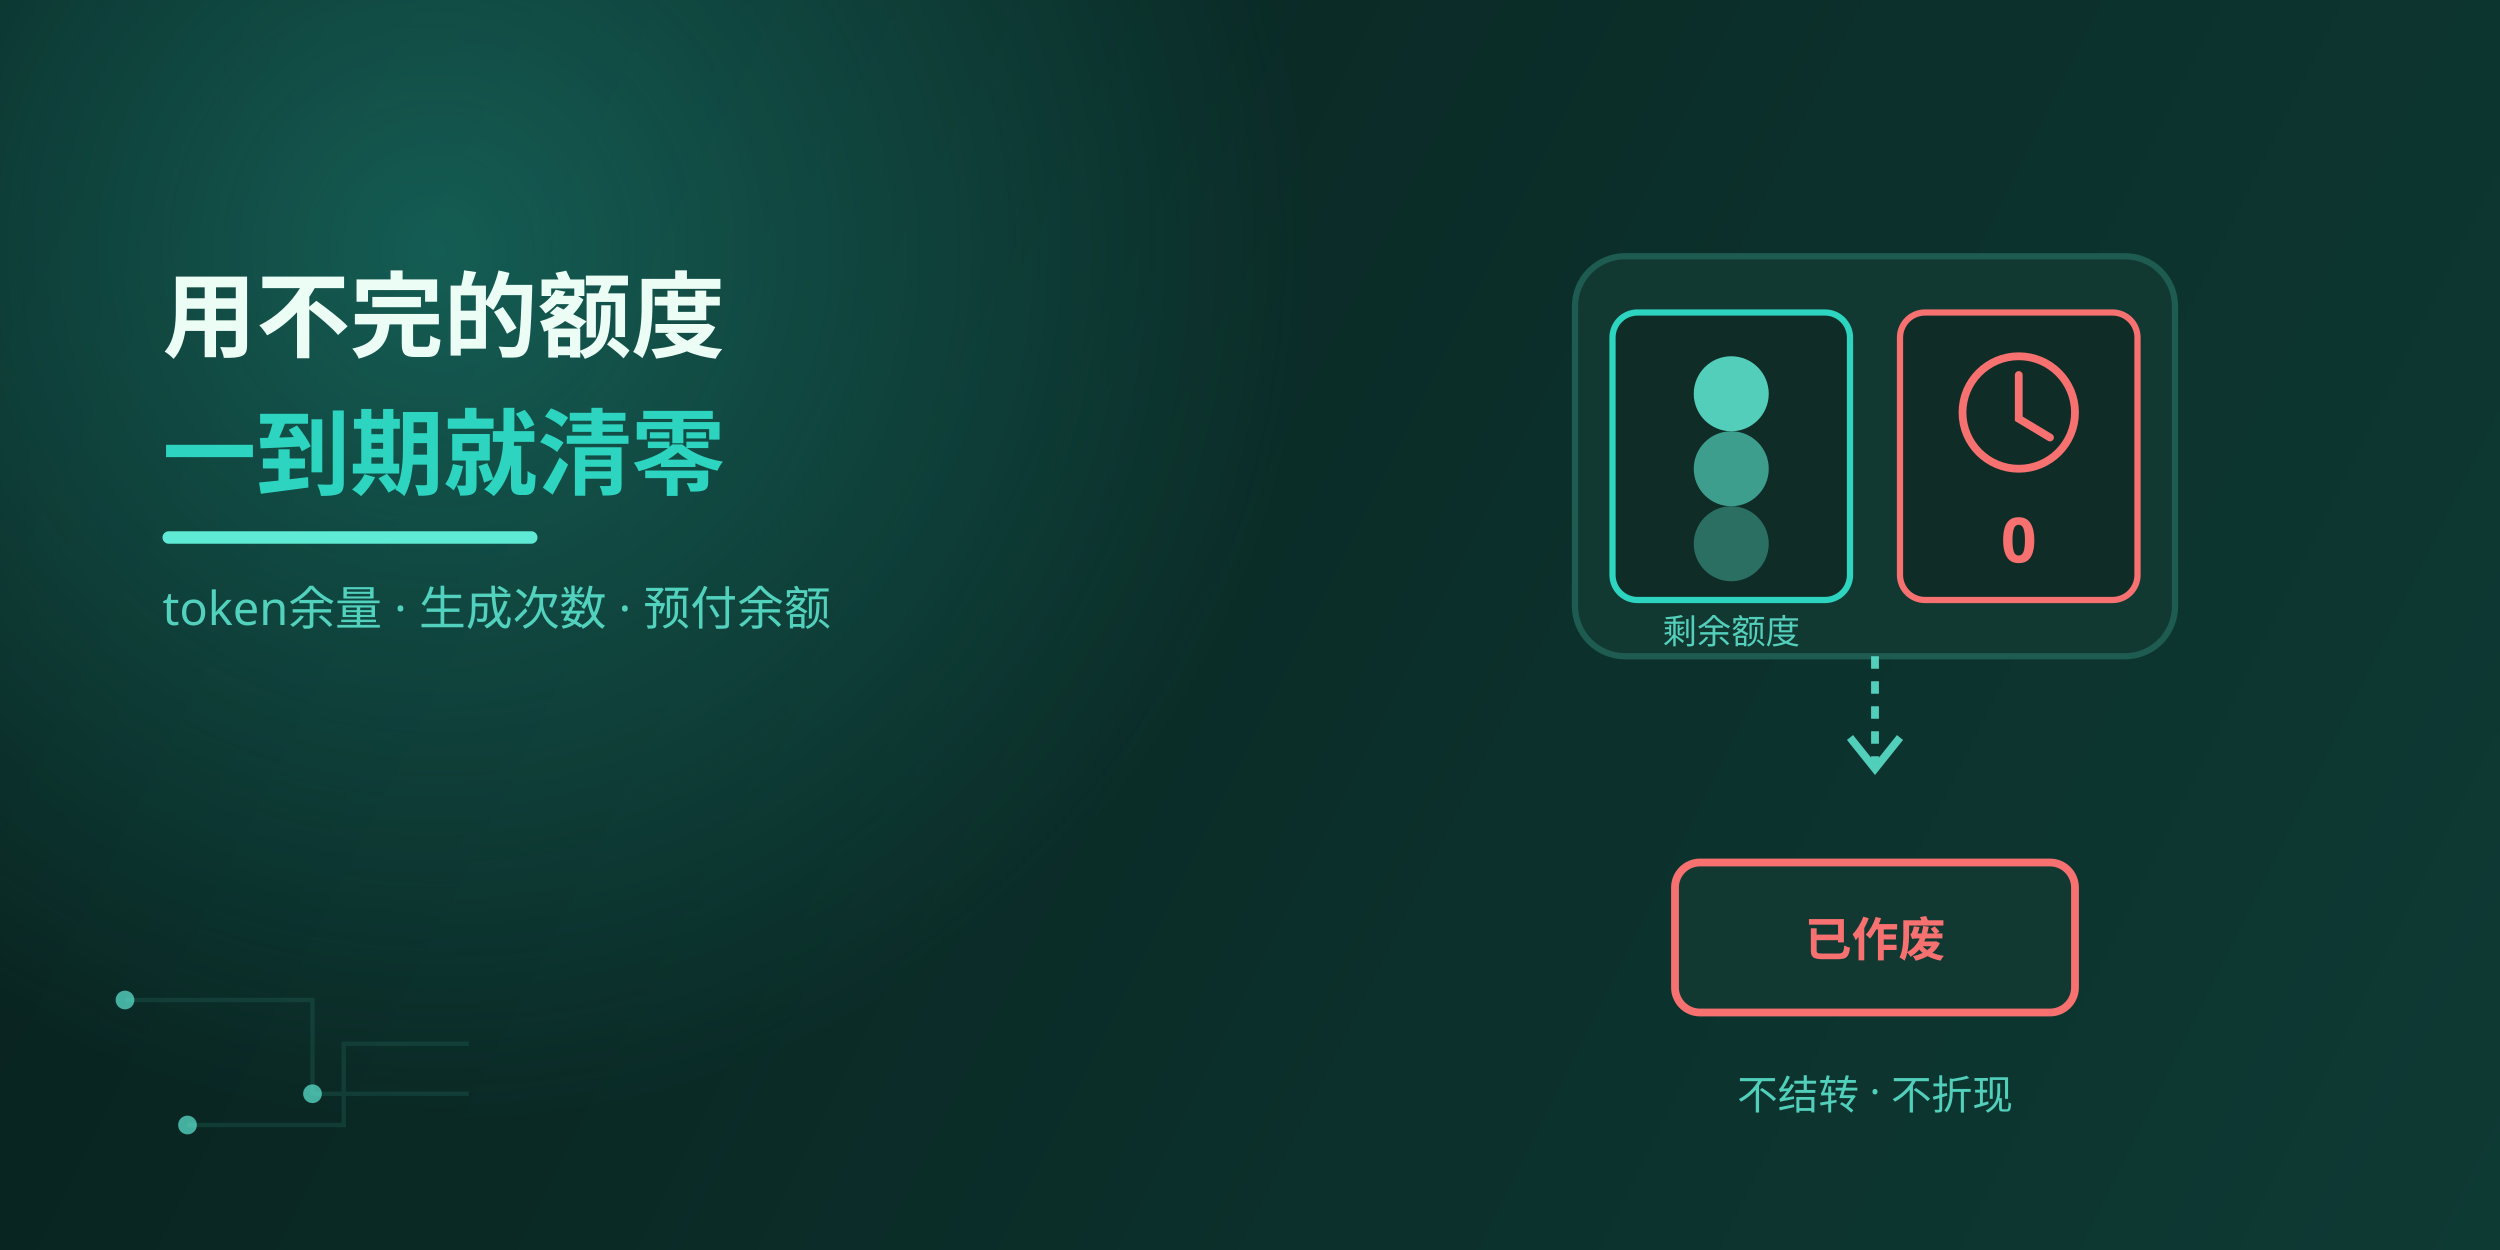
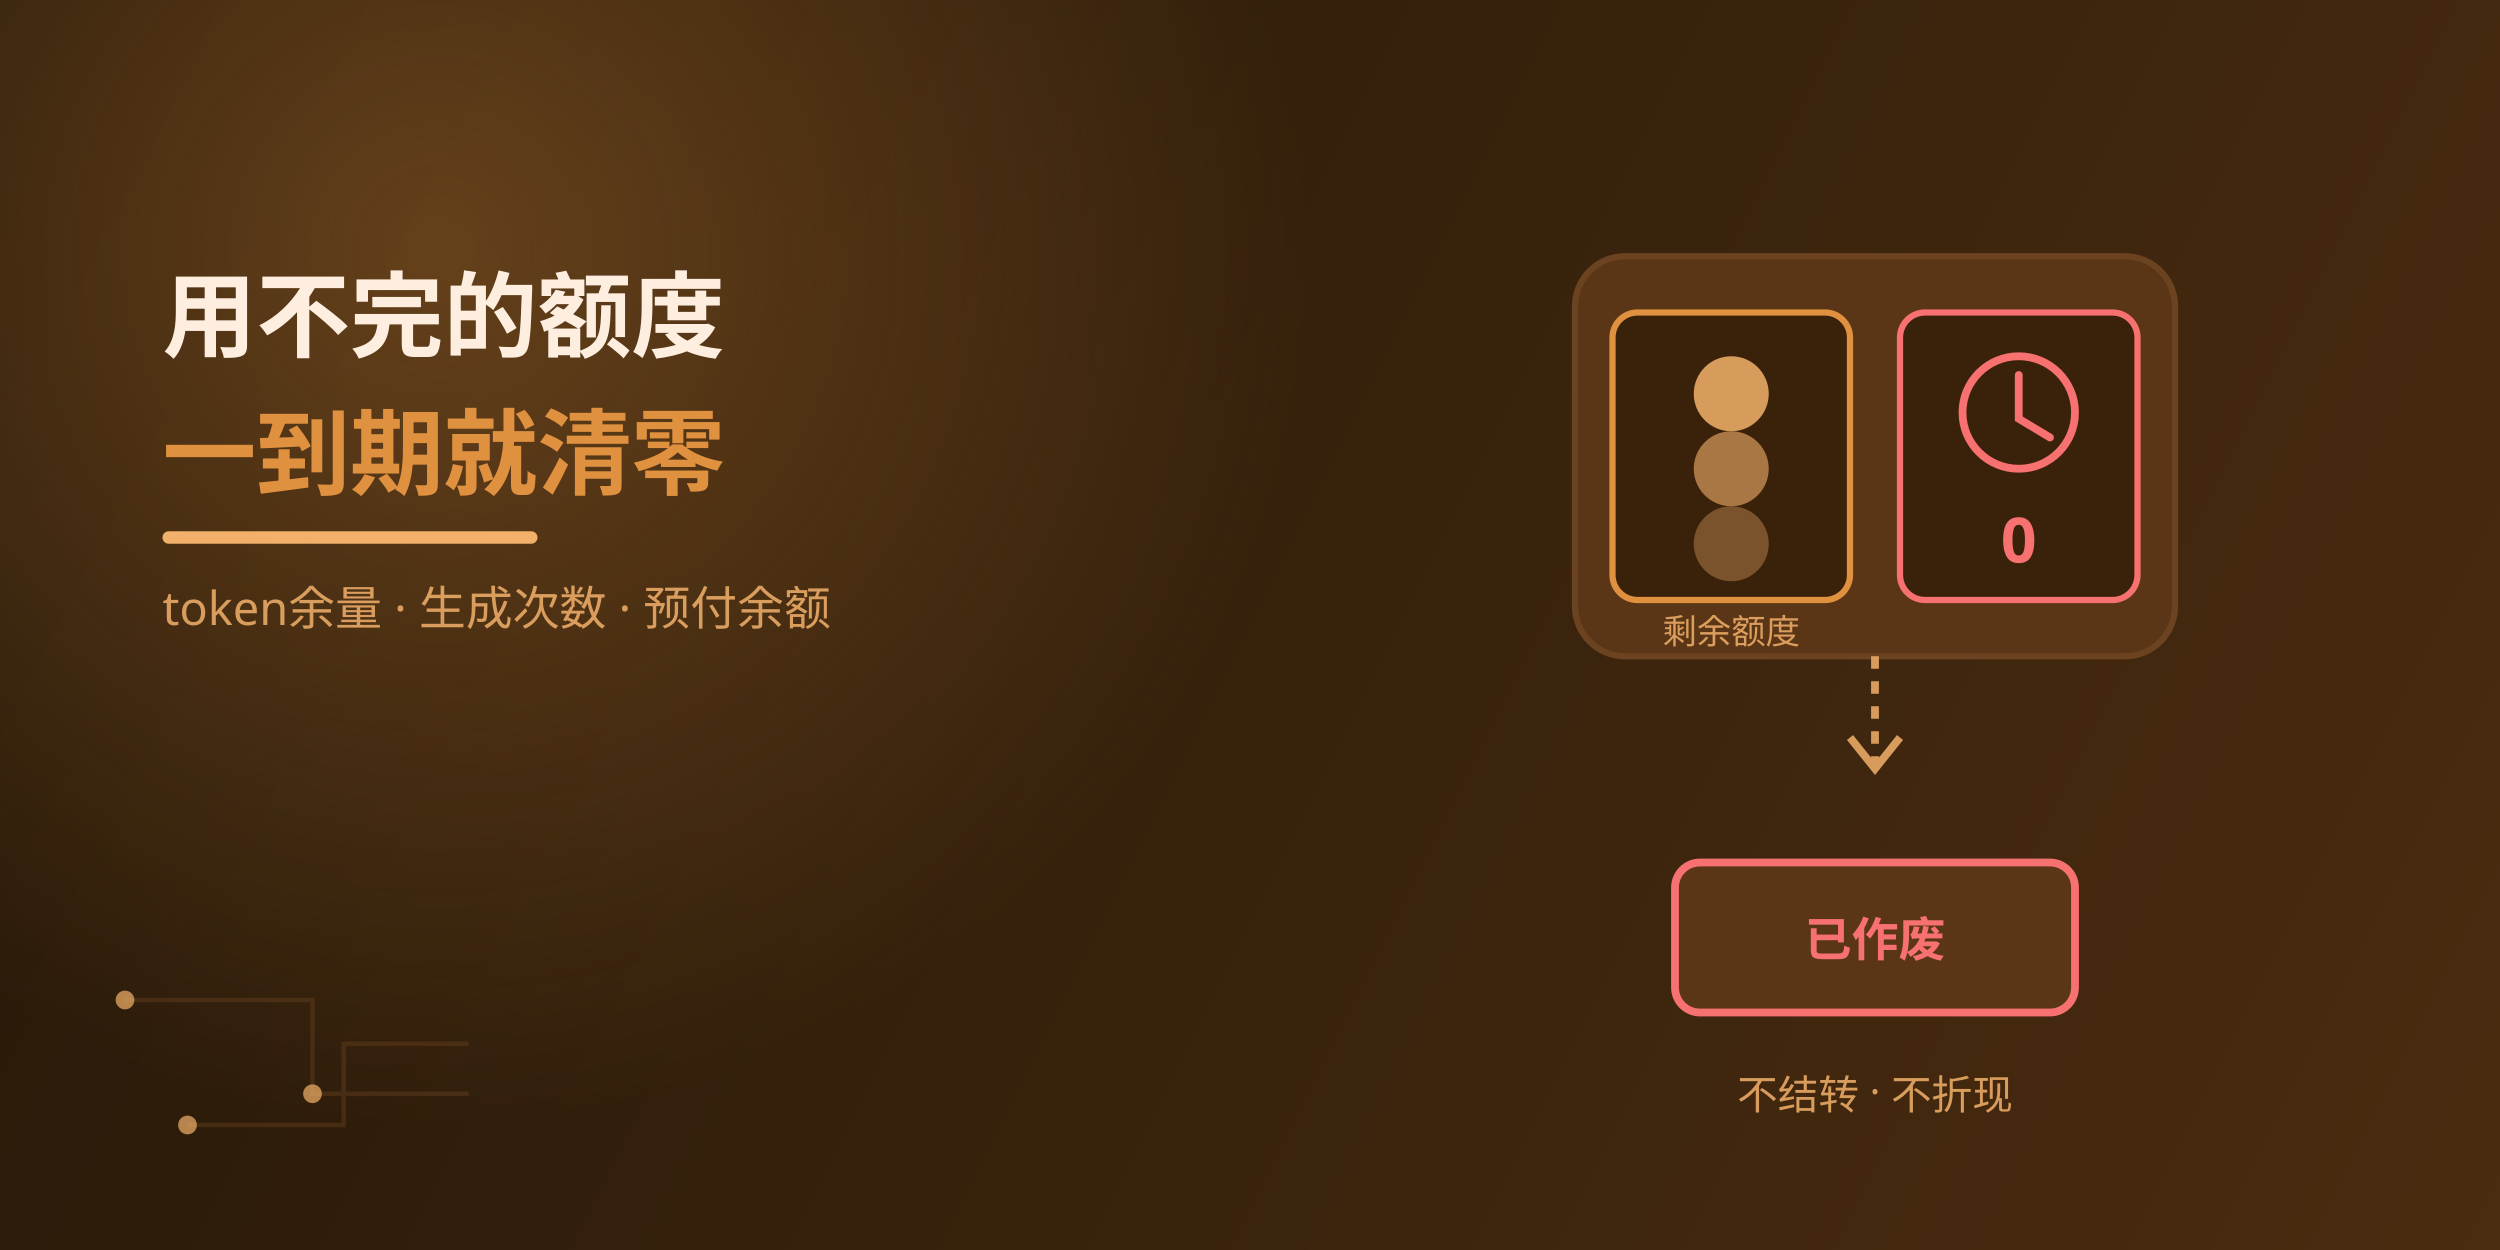
<svg xmlns="http://www.w3.org/2000/svg" viewBox="0 0 800 400" role="img" aria-label="AI订阅用量额度到期清零封面图">
  <defs>
    <linearGradient id="bgGradCredit" x1="0" y1="0" x2="800" y2="400" gradientUnits="userSpaceOnUse">
-       <stop offset="0" stop-color="#08201d" />
-       <stop offset="1" stop-color="#0e3a34" />
+       <stop offset="0" stop-color="#241708" />
+       <stop offset="1" stop-color="#4a2c10" />
    </linearGradient>
    <radialGradient id="glowCredit" cx="140" cy="80" r="280" gradientUnits="userSpaceOnUse">
-       <stop offset="0" stop-color="#2dd4bf" stop-opacity="0.32" />
-       <stop offset="1" stop-color="#2dd4bf" stop-opacity="0" />
+       <stop offset="0" stop-color="#e0913f" stop-opacity="0.32" />
+       <stop offset="1" stop-color="#e0913f" stop-opacity="0" />
    </radialGradient>
  </defs>
  <rect width="800" height="400" fill="url(#bgGradCredit)" />
  <rect width="800" height="400" fill="url(#glowCredit)" />
-   <g stroke="#1e5b50" stroke-width="1.4" opacity="0.4" fill="none">
+   <g stroke="#6b4321" stroke-width="1.4" opacity="0.4" fill="none">
    <path d="M40 320 h60 v30 h50" />
    <path d="M60 360 h50 v-26 h40" />
  </g>
-   <g fill="#5eead4" opacity="0.7">
+   <g fill="#f2b06a" opacity="0.7">
    <circle cx="40" cy="320" r="3" />
    <circle cx="100" cy="350" r="3" />
    <circle cx="60" cy="360" r="3" />
  </g>
-   <text x="52" y="112" font-family="'PingFang SC','Microsoft YaHei',sans-serif" font-size="30" font-weight="700" fill="#ecfdf5">用不完的额度</text>
-   <text x="52" y="156" font-family="'PingFang SC','Microsoft YaHei',sans-serif" font-size="30" font-weight="700" fill="#2dd4bf">一到期就清零</text>
-   <rect x="52" y="170" width="120" height="4" rx="2" fill="#5eead4" />
-   <text x="52" y="200" font-family="'PingFang SC','Microsoft YaHei',sans-serif" font-size="15" font-weight="400" fill="#5eead4" opacity="0.85">token余量 · 生成次数 · 预付余额</text>
+   <text x="52" y="112" font-family="'PingFang SC','Microsoft YaHei',sans-serif" font-size="30" font-weight="700" fill="#fdeee0">用不完的额度</text>
+   <text x="52" y="156" font-family="'PingFang SC','Microsoft YaHei',sans-serif" font-size="30" font-weight="700" fill="#e0913f">一到期就清零</text>
+   <rect x="52" y="170" width="120" height="4" rx="2" fill="#f2b06a" />
+   <text x="52" y="200" font-family="'PingFang SC','Microsoft YaHei',sans-serif" font-size="15" font-weight="400" fill="#f2b06a" opacity="0.85">token余量 · 生成次数 · 预付余额</text>
  <g transform="translate(600,146)">
-     <rect x="-96" y="-64" width="192" height="128" rx="16" fill="#123832" stroke="#1e5b50" stroke-width="2" />
-     <rect x="-84" y="-46" width="76" height="92" rx="8" fill="#0f2c26" stroke="#2dd4bf" stroke-width="2" />
-     <circle cx="-46" cy="-20" r="12" fill="#5eead4" opacity="0.85" />
-     <circle cx="-46" cy="4" r="12" fill="#5eead4" opacity="0.6" />
-     <circle cx="-46" cy="28" r="12" fill="#5eead4" opacity="0.35" />
-     <text x="-46" y="60" text-anchor="middle" font-family="'PingFang SC','Microsoft YaHei',sans-serif" font-size="11" fill="#5eead4" opacity="0.85">剩余额度</text>
+     <rect x="-96" y="-64" width="192" height="128" rx="16" fill="#5a3616" stroke="#6b4321" stroke-width="2" />
+     <rect x="-84" y="-46" width="76" height="92" rx="8" fill="#3a2109" stroke="#e0913f" stroke-width="2" />
+     <circle cx="-46" cy="-20" r="12" fill="#f2b06a" opacity="0.85" />
+     <circle cx="-46" cy="4" r="12" fill="#f2b06a" opacity="0.6" />
+     <circle cx="-46" cy="28" r="12" fill="#f2b06a" opacity="0.35" />
+     <text x="-46" y="60" text-anchor="middle" font-family="'PingFang SC','Microsoft YaHei',sans-serif" font-size="11" fill="#f2b06a" opacity="0.85">剩余额度</text>
    <path d="M8 -6 h30" stroke="#f87171" stroke-width="2.5" marker-end="url(#arrowCredit)" />
-     <rect x="8" y="-46" width="76" height="92" rx="8" fill="#0f2c26" stroke="#f87171" stroke-width="2" />
+     <rect x="8" y="-46" width="76" height="92" rx="8" fill="#3a2109" stroke="#f87171" stroke-width="2" />
    <path d="M46 -26 v14 l10 6" stroke="#f87171" stroke-width="2.5" stroke-linecap="round" fill="none" />
    <circle cx="46" cy="-14" r="18" fill="none" stroke="#f87171" stroke-width="2.5" />
    <text x="46" y="34" text-anchor="middle" font-family="'PingFang SC','Microsoft YaHei',sans-serif" font-size="20" font-weight="700" fill="#f87171">0</text>
  </g>
  <defs>
    <marker id="arrowCredit" markerWidth="8" markerHeight="8" refX="4" refY="4" orient="auto">
      <path d="M0 0 L8 4 L0 8 Z" fill="#f87171" />
    </marker>
  </defs>
-   <g stroke="#5eead4" stroke-width="2.5" fill="none" opacity="0.85">
+   <g stroke="#f2b06a" stroke-width="2.5" fill="none" opacity="0.85">
    <path d="M600 210 v34" stroke-dasharray="4 4" />
    <path d="M592 236 l8 10 l8 -10" fill="none" />
  </g>
  <g transform="translate(600,300)">
-     <rect x="-64" y="-24" width="128" height="48" rx="8" fill="#123832" stroke="#f87171" stroke-width="2.5" />
+     <rect x="-64" y="-24" width="128" height="48" rx="8" fill="#5a3616" stroke="#f87171" stroke-width="2.5" />
    <text x="0" y="6" text-anchor="middle" font-family="'PingFang SC','Microsoft YaHei',sans-serif" font-size="15" fill="#f87171" font-weight="700">已作废</text>
  </g>
-   <text x="600" y="355" text-anchor="middle" font-family="'PingFang SC','Microsoft YaHei',sans-serif" font-size="13" fill="#5eead4" opacity="0.85">不结转 · 不折现</text>
+   <text x="600" y="355" text-anchor="middle" font-family="'PingFang SC','Microsoft YaHei',sans-serif" font-size="13" fill="#f2b06a" opacity="0.85">不结转 · 不折现</text>
</svg>
